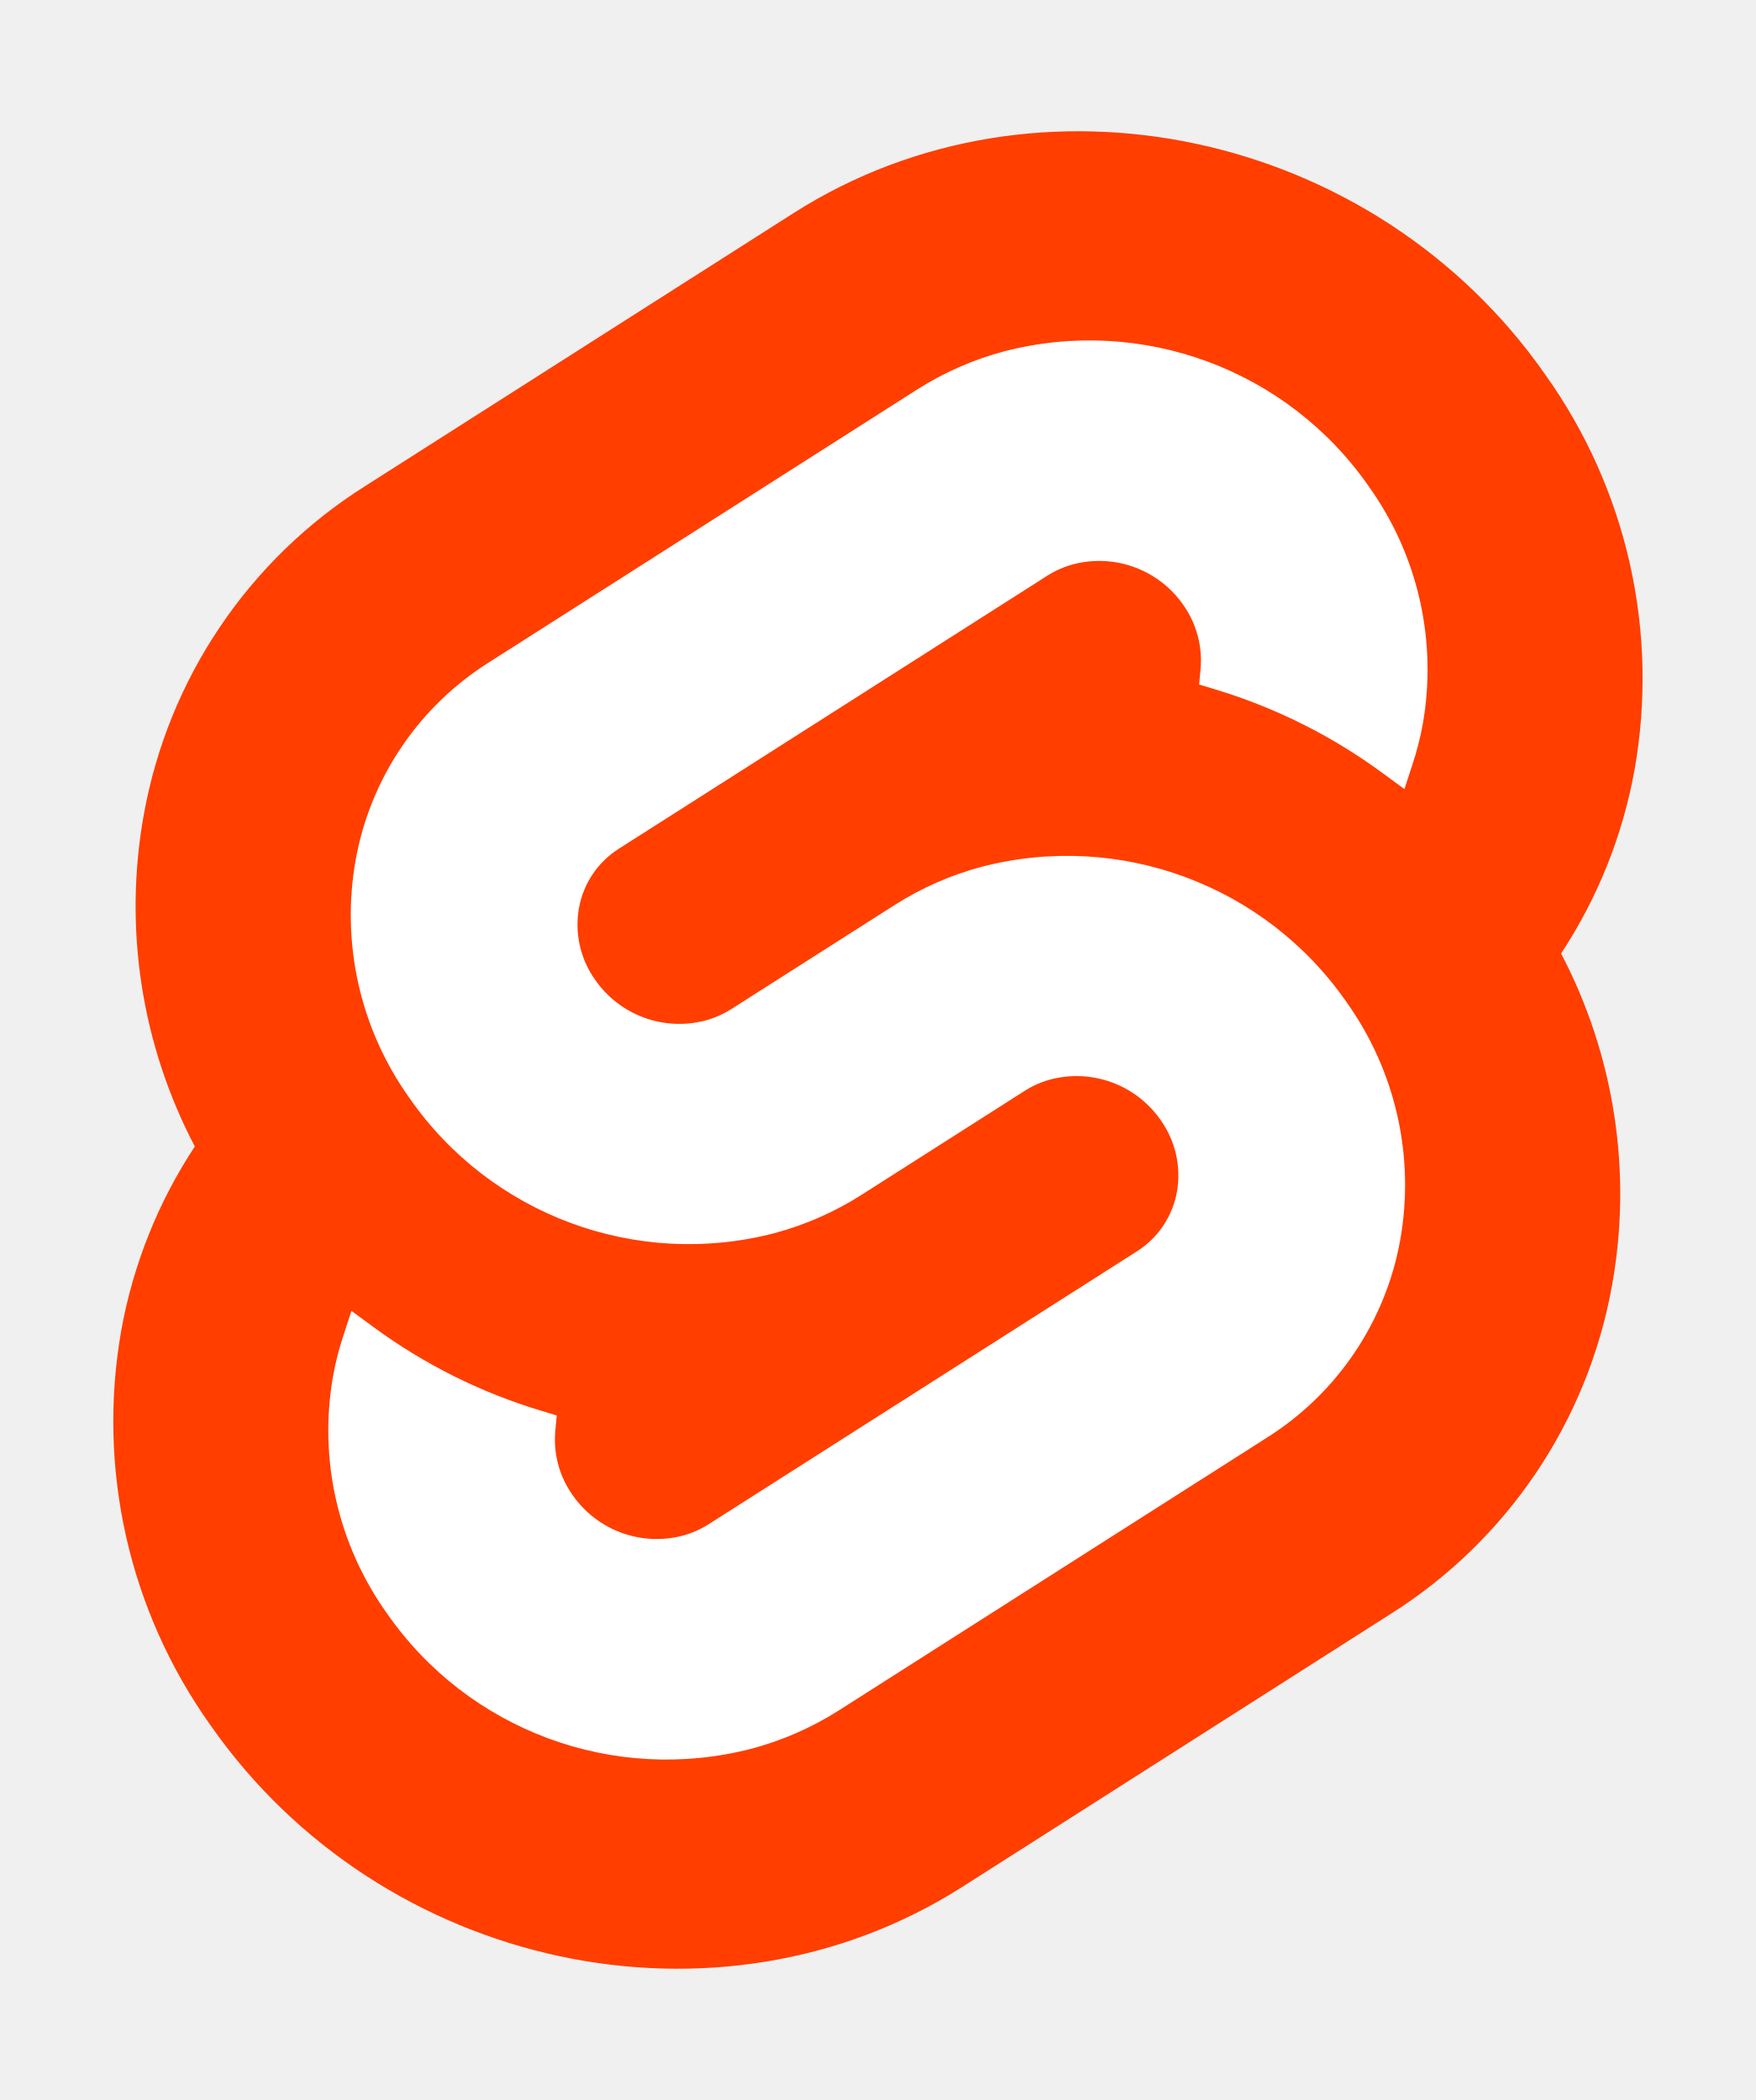
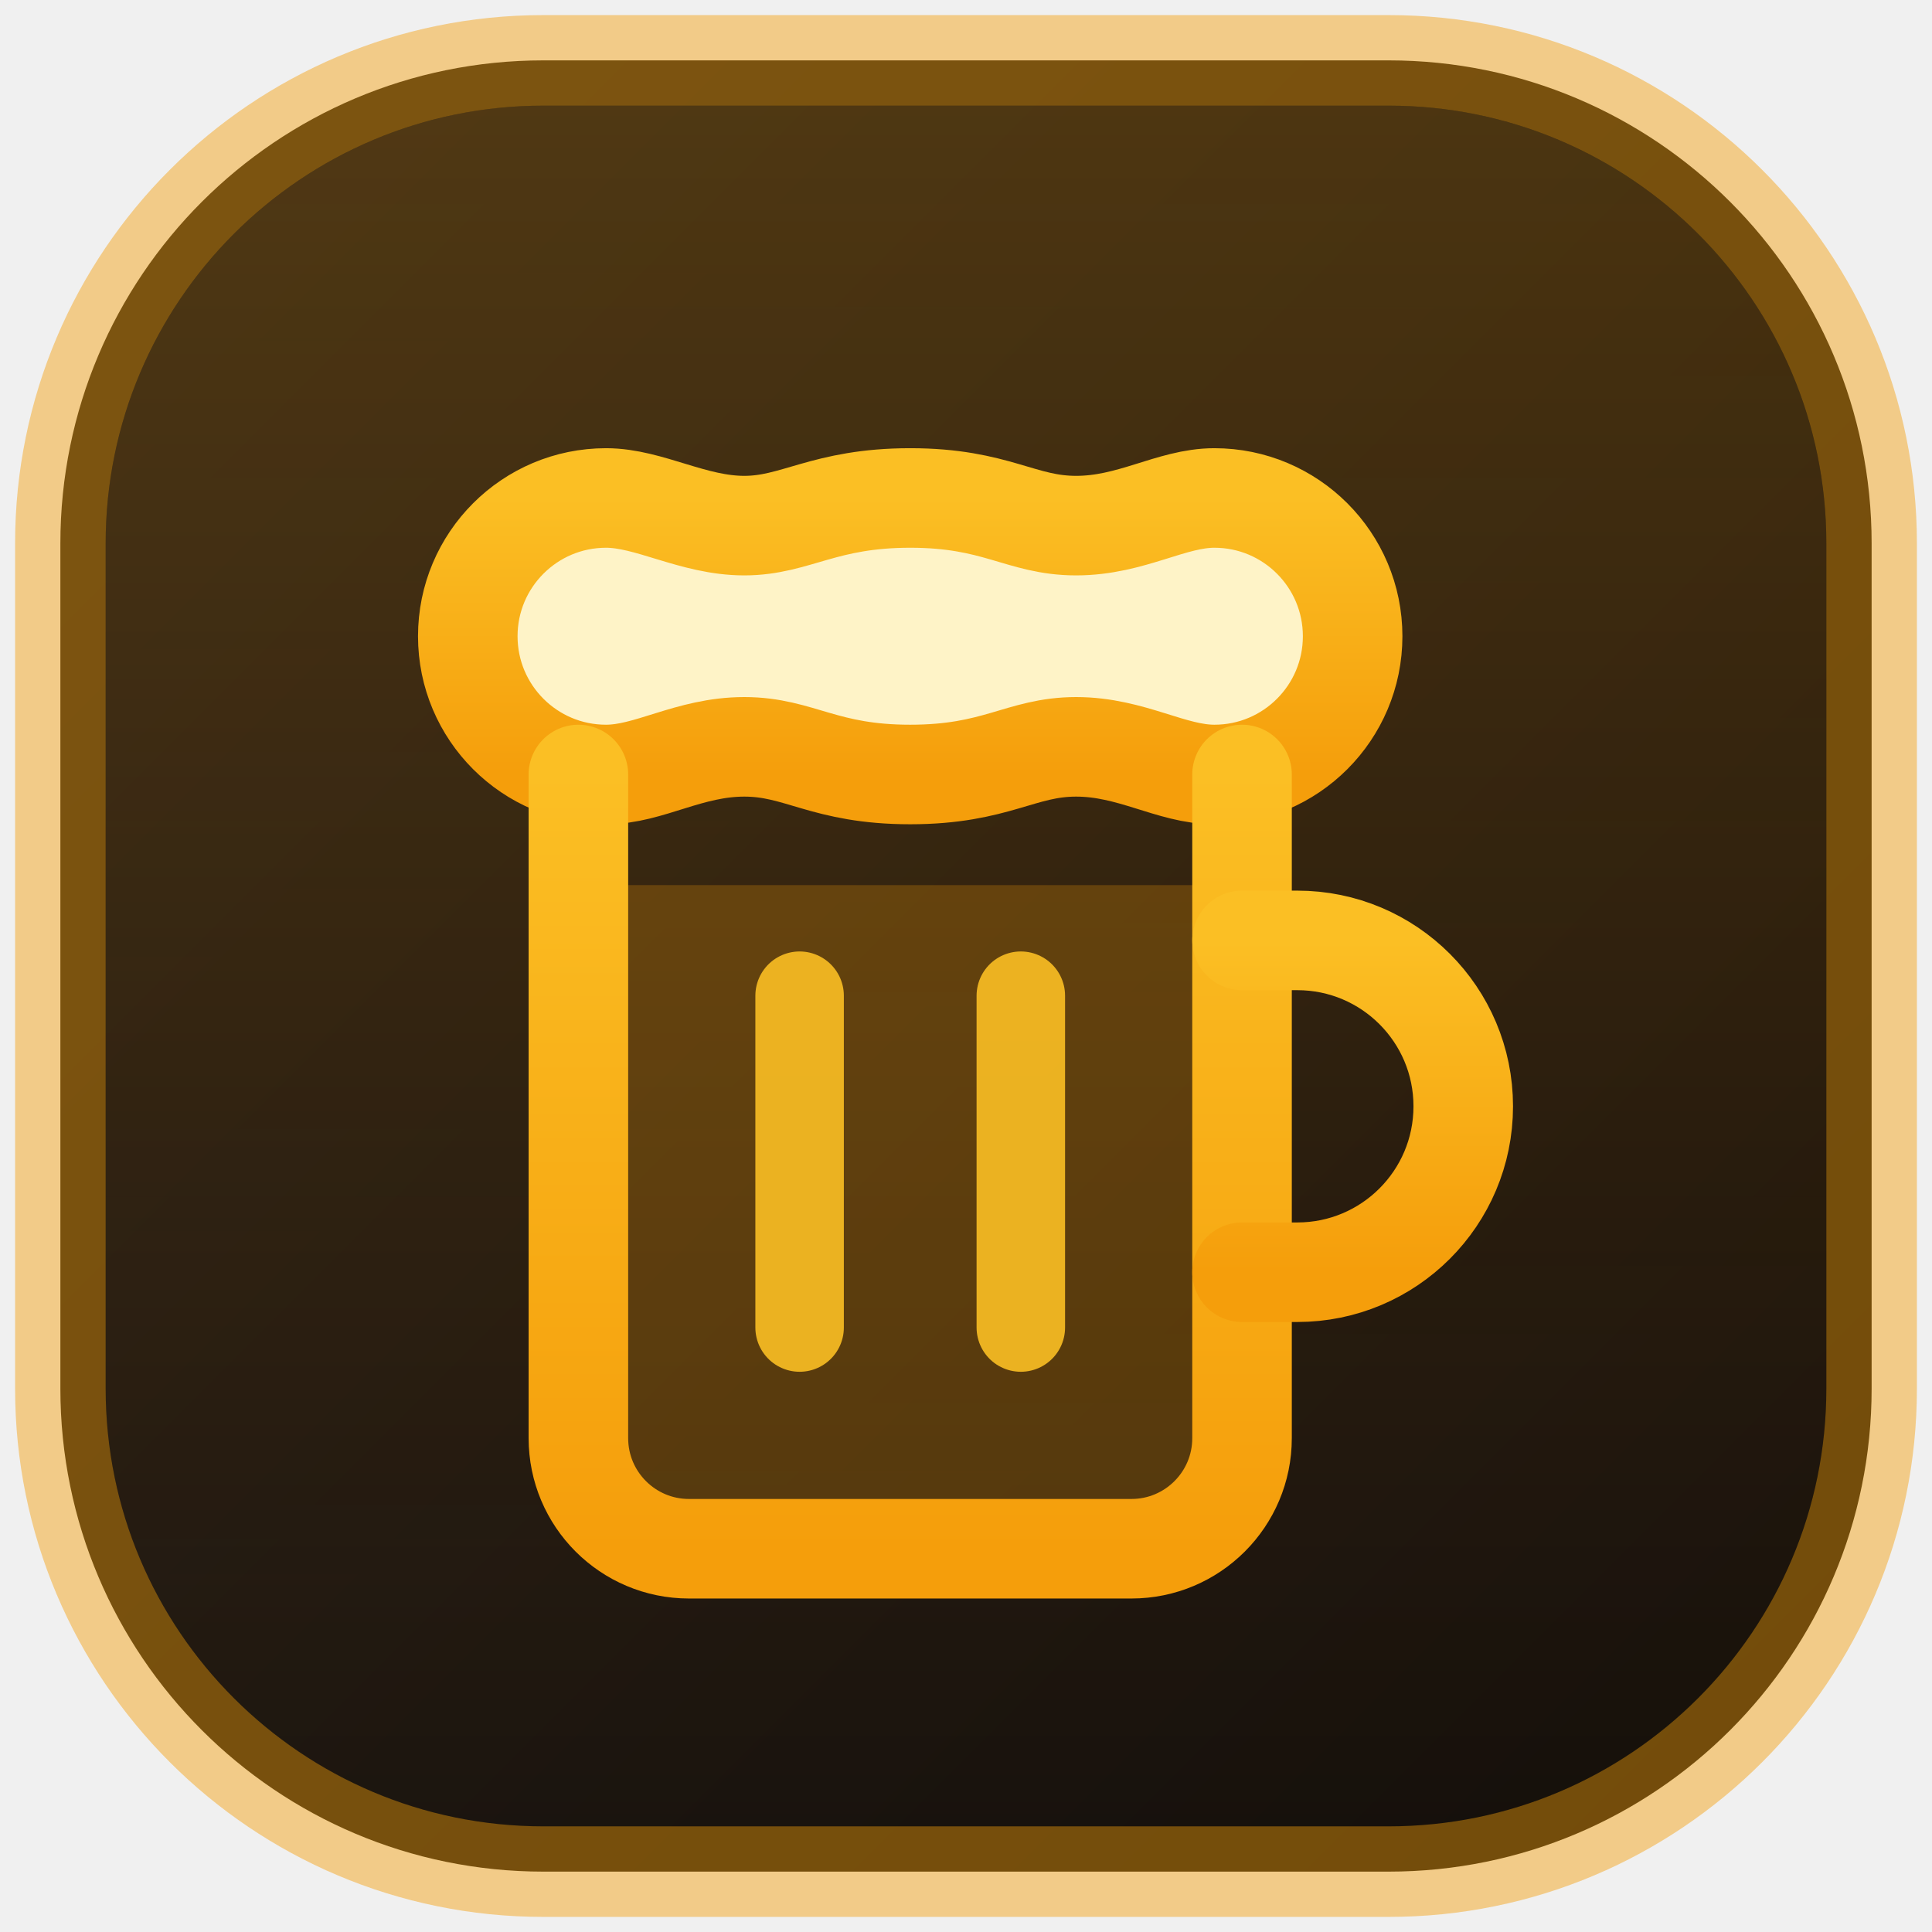
- <svg xmlns="http://www.w3.org/2000/svg" width="107" height="128" viewBox="0 0 107 128">
-   <path d="M94.157 22.819c-10.4-14.885-30.94-19.297-45.792-9.835L22.282 29.608A29.92 29.92 0 0 0 8.764 49.65a31.5 31.5 0 0 0 3.108 20.231 30 30 0 0 0-4.477 11.183 31.9 31.9 0 0 0 5.448 24.116c10.402 14.887 30.942 19.297 45.791 9.835l26.083-16.624A29.92 29.92 0 0 0 98.235 78.35a31.53 31.53 0 0 0-3.105-20.232 30 30 0 0 0 4.474-11.182 31.88 31.88 0 0 0-5.447-24.116" style="fill:#ff3e00" />
-   <path d="M45.817 106.582a20.72 20.72 0 0 1-22.237-8.243 19.17 19.17 0 0 1-3.277-14.503 18 18 0 0 1 .624-2.435l.49-1.498 1.337.981a33.6 33.6 0 0 0 10.203 5.098l.97.294-.09.968a5.85 5.85 0 0 0 1.052 3.878 6.24 6.24 0 0 0 6.695 2.485 5.8 5.8 0 0 0 1.603-.704L69.27 76.28a5.43 5.43 0 0 0 2.45-3.631 5.8 5.8 0 0 0-.987-4.371 6.24 6.24 0 0 0-6.698-2.487 5.7 5.7 0 0 0-1.6.704l-9.953 6.345a19 19 0 0 1-5.296 2.326 20.72 20.72 0 0 1-22.237-8.243 19.17 19.17 0 0 1-3.277-14.502 17.99 17.99 0 0 1 8.13-12.052l26.081-16.623a19 19 0 0 1 5.3-2.329 20.72 20.72 0 0 1 22.237 8.243 19.17 19.17 0 0 1 3.277 14.503 18 18 0 0 1-.624 2.435l-.49 1.498-1.337-.98a33.6 33.6 0 0 0-10.203-5.1l-.97-.294.09-.968a5.86 5.86 0 0 0-1.052-3.878 6.24 6.24 0 0 0-6.696-2.485 5.8 5.8 0 0 0-1.602.704L37.73 51.72a5.42 5.42 0 0 0-2.449 3.63 5.79 5.79 0 0 0 .986 4.372 6.24 6.24 0 0 0 6.698 2.486 5.8 5.8 0 0 0 1.602-.704l9.952-6.342a19 19 0 0 1 5.295-2.328 20.72 20.72 0 0 1 22.237 8.242 19.17 19.17 0 0 1 3.277 14.503 18 18 0 0 1-8.13 12.053l-26.081 16.622a19 19 0 0 1-5.3 2.328" style="fill:#fff" />
+ <svg xmlns="http://www.w3.org/2000/svg" viewBox="0 0 32 32" width="32" height="32">
+   <defs>
+     <linearGradient id="bgGrad" x1="0" y1="0" x2="1" y2="1">
+       <stop offset="0%" stop-color="#1c1917" />
+       <stop offset="100%" stop-color="#09090b" />
+     </linearGradient>
+     <linearGradient id="amberGlow" x1="0" y1="0" x2="0" y2="1">
+       <stop offset="0%" stop-color="#f59e0b" stop-opacity="0.25" />
+       <stop offset="100%" stop-color="#d97706" stop-opacity="0.05" />
+     </linearGradient>
+     <linearGradient id="beerGrad" x1="0" y1="0" x2="0" y2="1">
+       <stop offset="0%" stop-color="#fbbf24" />
+       <stop offset="100%" stop-color="#f59e0b" />
+     </linearGradient>
+   </defs>
+   <rect x="1" y="1" width="30" height="30" rx="8" fill="url(#bgGrad)" stroke="#f59e0b" stroke-opacity="0.45" stroke-width="1.5" />
+   <rect x="1.75" y="1.75" width="28.5" height="28.5" rx="7.25" fill="url(#amberGlow)" />
+   <g transform="translate(5, 5.5) scale(0.916)">
+     <path d="M5 10v10a2 2 0 0 0 2 2h8a2 2 0 0 0 2-2V10Z" fill="#f59e0b" fill-opacity="0.25" />
+     <path d="M14 7.5c-1 0-1.44.5-3 .5s-2-.5-3-.5-1.72.5-2.5.5a2.5 2.5 0 0 1 0-5c.78 0 1.57.5 2.5.5S9.44 3 11 3s2 .5 3 .5 1.72-.5 2.5-.5a2.5 2.5 0 0 1 0 5c-.78 0-1.5-.5-2.5-.5Z" fill="#fef3c7" stroke="url(#beerGrad)" stroke-width="1.8" stroke-linecap="round" stroke-linejoin="round" />
+     <path d="M5 8v12a2 2 0 0 0 2 2h8a2 2 0 0 0 2-2V8" fill="none" stroke="url(#beerGrad)" stroke-width="1.8" stroke-linecap="round" stroke-linejoin="round" />
+     <path d="M17 11h1a3 3 0 0 1 0 6h-1" fill="none" stroke="url(#beerGrad)" stroke-width="1.8" stroke-linecap="round" stroke-linejoin="round" />
+     <line x1="9" y1="12" x2="9" y2="18" stroke="#fbbf24" stroke-opacity="0.9" stroke-width="1.6" stroke-linecap="round" />
+     <line x1="13" y1="12" x2="13" y2="18" stroke="#fbbf24" stroke-opacity="0.9" stroke-width="1.6" stroke-linecap="round" />
+   </g>
</svg>
